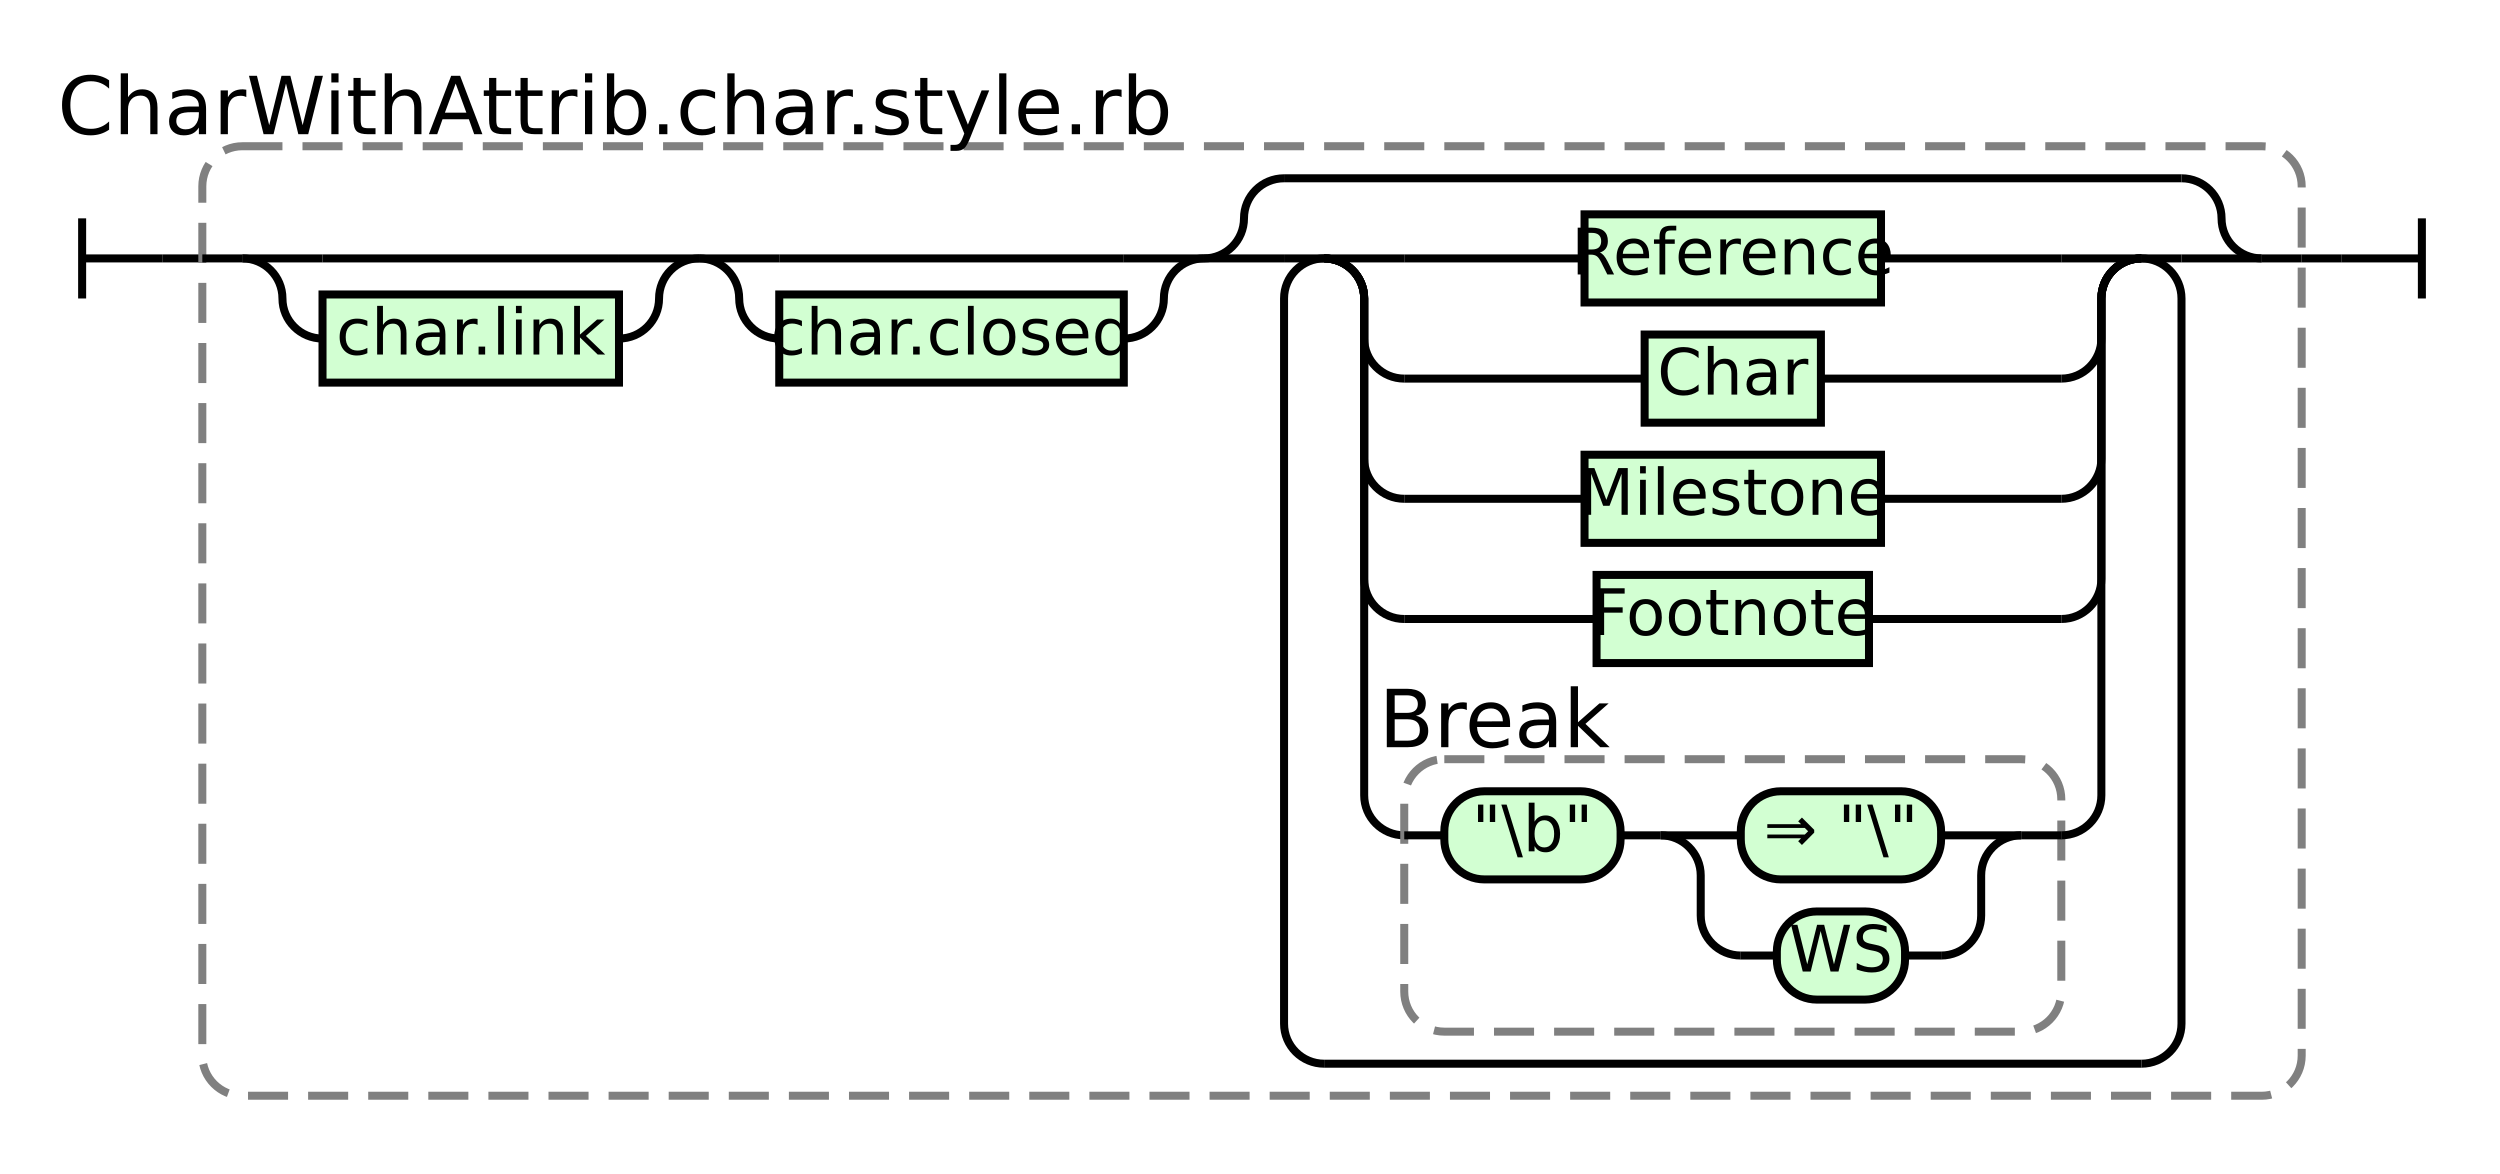
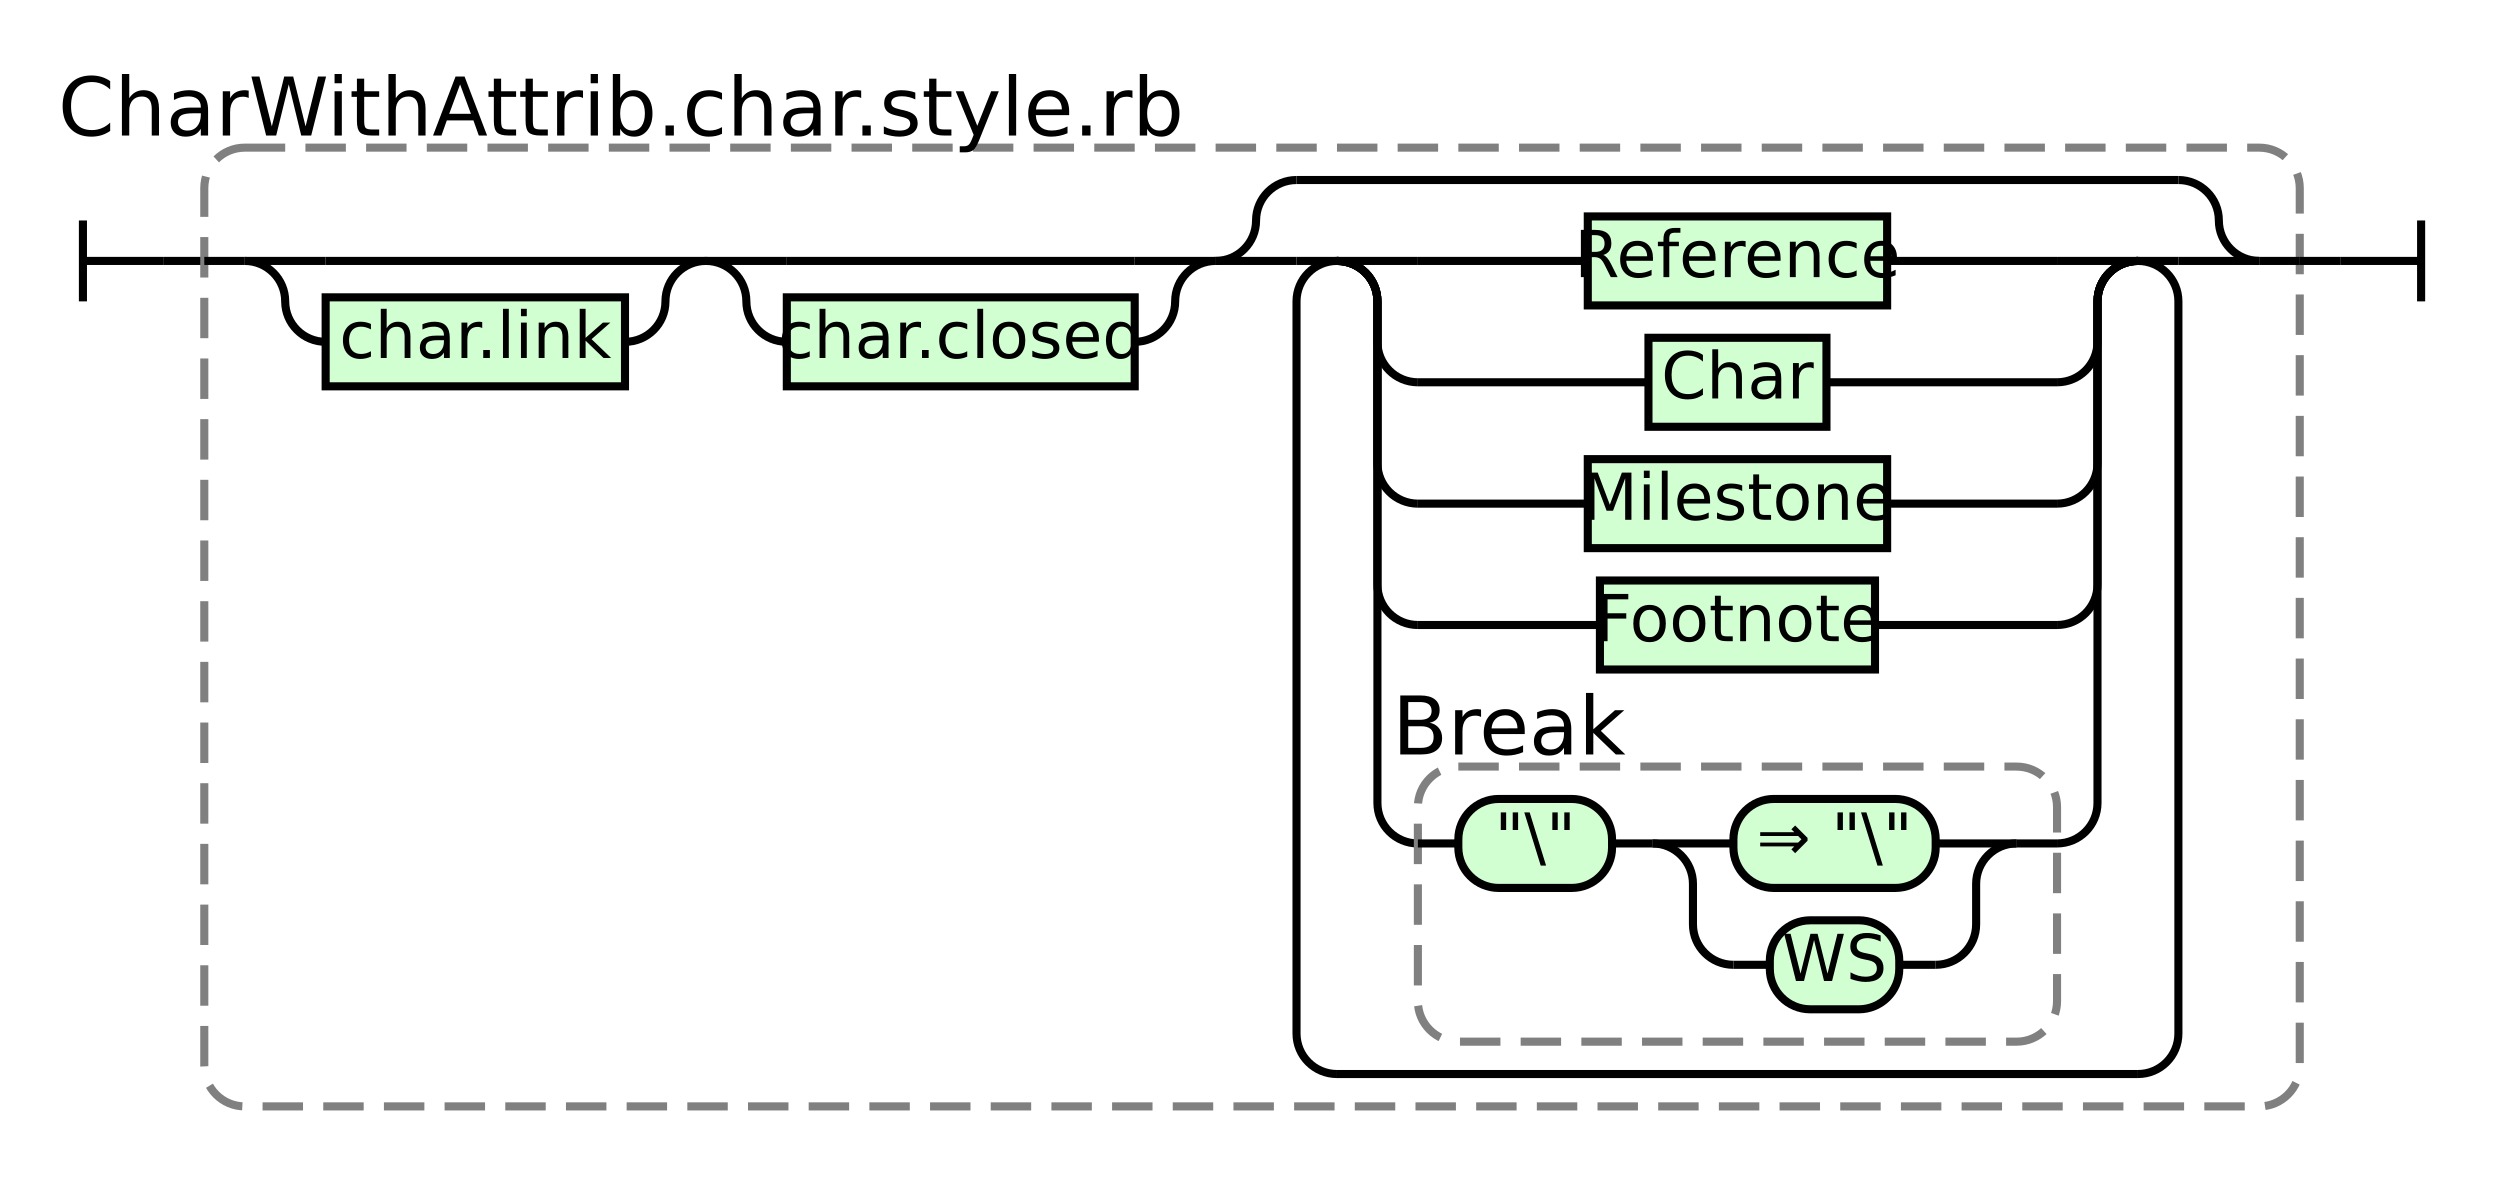
- <svg xmlns="http://www.w3.org/2000/svg" class="railroad-diagram" height="293" viewBox="0 0 624 293" width="624">
+ <svg xmlns="http://www.w3.org/2000/svg" class="railroad-diagram" height="293" viewBox="0 0 618 293" width="618">
  <g transform="translate(.5 .5)">
    <style>/*  */
    svg.railroad-diagram {
        background-color:hsl(30,20%,95%);
    }
    svg.railroad-diagram path {
        stroke-width: 2;
        stroke: black;
        fill: none;
    }
    svg.railroad-diagram text {
        font-size: 12pt;
        text-anchor: middle;
        font-family: DejaVu Sans;
    }
    svg.railroad-diagram text.label {
        text-anchor:start;
    }
    svg.railroad-diagram text.comment {
        font-family: DejaVu Sans;
        font-size: 15pt;
    }
    svg.railroad-diagram rect{
        stroke-width: 2;
        stroke:black;
        fill: rgb(210, 255, 210);
    }
    svg.railroad-diagram rect.group-box {
        stroke: gray;
        stroke-dasharray: 10 5;
        fill: none;
    }
    .terminal {
        font-family: DejaVu Sans;
    }

/*  */
</style>
    <g>
      <path d="M 20 54 v 20 m 0 -10 h 20" />
    </g>
    <path d="M 40 64 h 10" />
    <g>
      <path d="M 50 64 h 0.0" />
-       <path d="M 574.0 64 h 0.0" />
-       <rect class="group-box" height="237" rx="10" ry="10" width="524" x="50.0" y="36" />
+       <path d="M 568.0 64 h 0.0" />
+       <rect class="group-box" height="237" rx="10" ry="10" width="518" x="50.0" y="36" />
      <g>
        <path d="M 50.0 64 h 10.0" />
-         <path d="M 564.0 64 h 10.0" />
+         <path d="M 558.0 64 h 10.0" />
        <g>
          <path d="M 60.0 64 h 0.0" />
          <path d="M 174.0 64 h 0.0" />
          <path d="M 60.0 64 h 20" />
          <g>
            <path d="M 80.0 64 h 74" />
          </g>
          <path d="M 154.0 64 h 20" />
          <path d="M 60.0 64 a 10 10 0 0 1 10 10 v 0 a 10 10 0 0 0 10 10" />
          <g class="non-terminal ">
            <path d="M 80.0 84 h 0.0" />
            <path d="M 154.0 84 h 0.0" />
            <rect height="22" width="74" x="80.0" y="73" />
            <text x="117.0" y="88">char.link</text>
          </g>
          <path d="M 154.0 84 a 10 10 0 0 0 10 -10 v 0 a 10 10 0 0 1 10 -10" />
        </g>
        <g>
          <path d="M 174.0 64 h 0.0" />
          <path d="M 300.0 64 h 0.0" />
          <path d="M 174.0 64 h 20" />
          <g>
            <path d="M 194.0 64 h 86" />
          </g>
          <path d="M 280.0 64 h 20" />
          <path d="M 174.0 64 a 10 10 0 0 1 10 10 v 0 a 10 10 0 0 0 10 10" />
          <g class="non-terminal ">
            <path d="M 194.0 84 h 0.0" />
            <path d="M 280.0 84 h 0.0" />
            <rect height="22" width="86" x="194.0" y="73" />
            <text x="237.0" y="88">char.closed</text>
          </g>
          <path d="M 280.0 84 a 10 10 0 0 0 10 -10 v 0 a 10 10 0 0 1 10 -10" />
        </g>
        <g>
          <path d="M 300.0 64 h 0.0" />
-           <path d="M 564.0 64 h 0.0" />
+           <path d="M 558.0 64 h 0.0" />
          <path d="M 300.0 64 a 10 10 0 0 0 10 -10 v 0 a 10 10 0 0 1 10 -10" />
          <g>
-             <path d="M 320.0 44 h 224" />
+             <path d="M 320.0 44 h 218" />
          </g>
-           <path d="M 544.0 44 a 10 10 0 0 1 10 10 v 0 a 10 10 0 0 0 10 10" />
+           <path d="M 538.0 44 a 10 10 0 0 1 10 10 v 0 a 10 10 0 0 0 10 10" />
          <path d="M 300.0 64 h 20" />
          <g>
            <path d="M 320.0 64 h 0.0" />
-             <path d="M 544.0 64 h 0.0" />
+             <path d="M 538.0 64 h 0.0" />
            <path d="M 320.0 64 h 10" />
            <g>
              <path d="M 330.0 64 h 0.0" />
-               <path d="M 534.0 64 h 0.0" />
+               <path d="M 528.0 64 h 0.0" />
              <path d="M 330.0 64 h 20" />
              <g class="non-terminal ">
-                 <path d="M 350.0 64 h 45.0" />
-                 <path d="M 469.0 64 h 45.0" />
-                 <rect height="22" width="74" x="395.0" y="53" />
-                 <text x="432.0" y="68">Reference</text>
+                 <path d="M 350.0 64 h 42.0" />
+                 <path d="M 466.0 64 h 42.0" />
+                 <rect height="22" width="74" x="392.0" y="53" />
+                 <text x="429.0" y="68">Reference</text>
              </g>
-               <path d="M 514.0 64 h 20" />
+               <path d="M 508.0 64 h 20" />
              <path d="M 330.0 64 a 10 10 0 0 1 10 10 v 10 a 10 10 0 0 0 10 10" />
              <g class="non-terminal ">
-                 <path d="M 350.0 94 h 60.0" />
-                 <path d="M 454.0 94 h 60.0" />
-                 <rect height="22" width="44" x="410.0" y="83" />
-                 <text x="432.0" y="98">Char</text>
+                 <path d="M 350.0 94 h 57.0" />
+                 <path d="M 451.0 94 h 57.0" />
+                 <rect height="22" width="44" x="407.0" y="83" />
+                 <text x="429.0" y="98">Char</text>
              </g>
-               <path d="M 514.0 94 a 10 10 0 0 0 10 -10 v -10 a 10 10 0 0 1 10 -10" />
+               <path d="M 508.0 94 a 10 10 0 0 0 10 -10 v -10 a 10 10 0 0 1 10 -10" />
              <path d="M 330.0 64 a 10 10 0 0 1 10 10 v 40 a 10 10 0 0 0 10 10" />
              <g class="non-terminal ">
-                 <path d="M 350.0 124 h 45.0" />
-                 <path d="M 469.0 124 h 45.0" />
-                 <rect height="22" width="74" x="395.0" y="113" />
-                 <text x="432.0" y="128">Milestone</text>
+                 <path d="M 350.0 124 h 42.0" />
+                 <path d="M 466.0 124 h 42.0" />
+                 <rect height="22" width="74" x="392.0" y="113" />
+                 <text x="429.0" y="128">Milestone</text>
              </g>
-               <path d="M 514.0 124 a 10 10 0 0 0 10 -10 v -40 a 10 10 0 0 1 10 -10" />
+               <path d="M 508.0 124 a 10 10 0 0 0 10 -10 v -40 a 10 10 0 0 1 10 -10" />
              <path d="M 330.0 64 a 10 10 0 0 1 10 10 v 70 a 10 10 0 0 0 10 10" />
              <g class="non-terminal ">
-                 <path d="M 350.0 154 h 48.0" />
-                 <path d="M 466.0 154 h 48.0" />
-                 <rect height="22" width="68" x="398.0" y="143" />
-                 <text x="432.0" y="158">Footnote</text>
+                 <path d="M 350.0 154 h 45.0" />
+                 <path d="M 463.0 154 h 45.0" />
+                 <rect height="22" width="68" x="395.0" y="143" />
+                 <text x="429.0" y="158">Footnote</text>
              </g>
-               <path d="M 514.0 154 a 10 10 0 0 0 10 -10 v -70 a 10 10 0 0 1 10 -10" />
+               <path d="M 508.0 154 a 10 10 0 0 0 10 -10 v -70 a 10 10 0 0 1 10 -10" />
              <path d="M 330.0 64 a 10 10 0 0 1 10 10 v 124 a 10 10 0 0 0 10 10" />
              <g>
                <path d="M 350.0 208 h 0.0" />
-                 <path d="M 514.0 208 h 0.0" />
-                 <rect class="group-box" height="68" rx="10" ry="10" width="164" x="350.0" y="189" />
+                 <path d="M 508.0 208 h 0.0" />
+                 <rect class="group-box" height="68" rx="10" ry="10" width="158" x="350.0" y="189" />
                <g>
                  <path d="M 350.0 208 h 10.0" />
-                   <path d="M 504.0 208 h 10.0" />
+                   <path d="M 498.0 208 h 10.0" />
                  <g class="terminal ">
                    <path d="M 360.0 208 h 0.0" />
-                     <path d="M 404.0 208 h 0.0" />
-                     <rect height="22" rx="10" ry="10" width="44" x="360.0" y="197" />
-                     <text x="382.0" y="212">"\b"</text>
+                     <path d="M 398.0 208 h 0.0" />
+                     <rect height="22" rx="10" ry="10" width="38" x="360.0" y="197" />
+                     <text x="379.0" y="212">"\"</text>
                  </g>
-                   <path d="M 404.0 208 h 10" />
+                   <path d="M 398.0 208 h 10" />
                  <g>
-                     <path d="M 414.0 208 h 0.0" />
-                     <path d="M 504.0 208 h 0.0" />
-                     <path d="M 414.0 208 h 20" />
+                     <path d="M 408.0 208 h 0.0" />
+                     <path d="M 498.0 208 h 0.0" />
+                     <path d="M 408.0 208 h 20" />
                    <g class="terminal ">
-                       <path d="M 434.0 208 h 0.0" />
-                       <path d="M 484.0 208 h 0.0" />
-                       <rect height="22" rx="10" ry="10" width="50" x="434.0" y="197" />
-                       <text x="459.0" y="212">⇒ "\"</text>
+                       <path d="M 428.0 208 h 0.0" />
+                       <path d="M 478.0 208 h 0.0" />
+                       <rect height="22" rx="10" ry="10" width="50" x="428.0" y="197" />
+                       <text x="453.0" y="212">⇒ "\"</text>
                    </g>
-                     <path d="M 484.0 208 h 20" />
-                     <path d="M 414.0 208 a 10 10 0 0 1 10 10 v 10 a 10 10 0 0 0 10 10" />
+                     <path d="M 478.0 208 h 20" />
+                     <path d="M 408.0 208 a 10 10 0 0 1 10 10 v 10 a 10 10 0 0 0 10 10" />
                    <g class="terminal ">
-                       <path d="M 434.0 238 h 9.0" />
-                       <path d="M 475.0 238 h 9.0" />
-                       <rect height="22" rx="10" ry="10" width="32" x="443.0" y="227" />
-                       <text x="459.0" y="242">WS</text>
+                       <path d="M 428.0 238 h 9.0" />
+                       <path d="M 469.0 238 h 9.0" />
+                       <rect height="22" rx="10" ry="10" width="32" x="437.0" y="227" />
+                       <text x="453.0" y="242">WS</text>
                    </g>
-                     <path d="M 484.0 238 a 10 10 0 0 0 10 -10 v -10 a 10 10 0 0 1 10 -10" />
+                     <path d="M 478.0 238 a 10 10 0 0 0 10 -10 v -10 a 10 10 0 0 1 10 -10" />
                  </g>
                </g>
                <g class="non-terminal ">
                  <path d="M 350.0 181 h 0.0" />
                  <path d="M 395.0 181 h 0.0" />
                  <text class="comment" x="372.5" y="186">Break</text>
                </g>
              </g>
-               <path d="M 514.0 208 a 10 10 0 0 0 10 -10 v -124 a 10 10 0 0 1 10 -10" />
+               <path d="M 508.0 208 a 10 10 0 0 0 10 -10 v -124 a 10 10 0 0 1 10 -10" />
            </g>
-             <path d="M 534.0 64 h 10" />
+             <path d="M 528.0 64 h 10" />
            <path d="M 330.0 64 a 10 10 0 0 0 -10 10 v 181 a 10 10 0 0 0 10 10" />
            <g>
-               <path d="M 330.0 265 h 204" />
+               <path d="M 330.0 265 h 198" />
            </g>
-             <path d="M 534.0 265 a 10 10 0 0 0 10 -10 v -181 a 10 10 0 0 0 -10 -10" />
+             <path d="M 528.0 265 a 10 10 0 0 0 10 -10 v -181 a 10 10 0 0 0 -10 -10" />
          </g>
-           <path d="M 544.0 64 h 20" />
+           <path d="M 538.0 64 h 20" />
        </g>
      </g>
      <g class="non-terminal ">
        <path d="M 50.0 28 h 0.0" />
        <path d="M 256.0 28 h 0.0" />
        <text class="comment" x="153.0" y="33">CharWithAttrib.char.style.rb</text>
      </g>
    </g>
-     <path d="M 574 64 h 10" />
-     <path d="M 584 64 h 20 m 0 -10 v 20" />
+     <path d="M 568 64 h 10" />
+     <path d="M 578 64 h 20 m 0 -10 v 20" />
  </g>
</svg>
